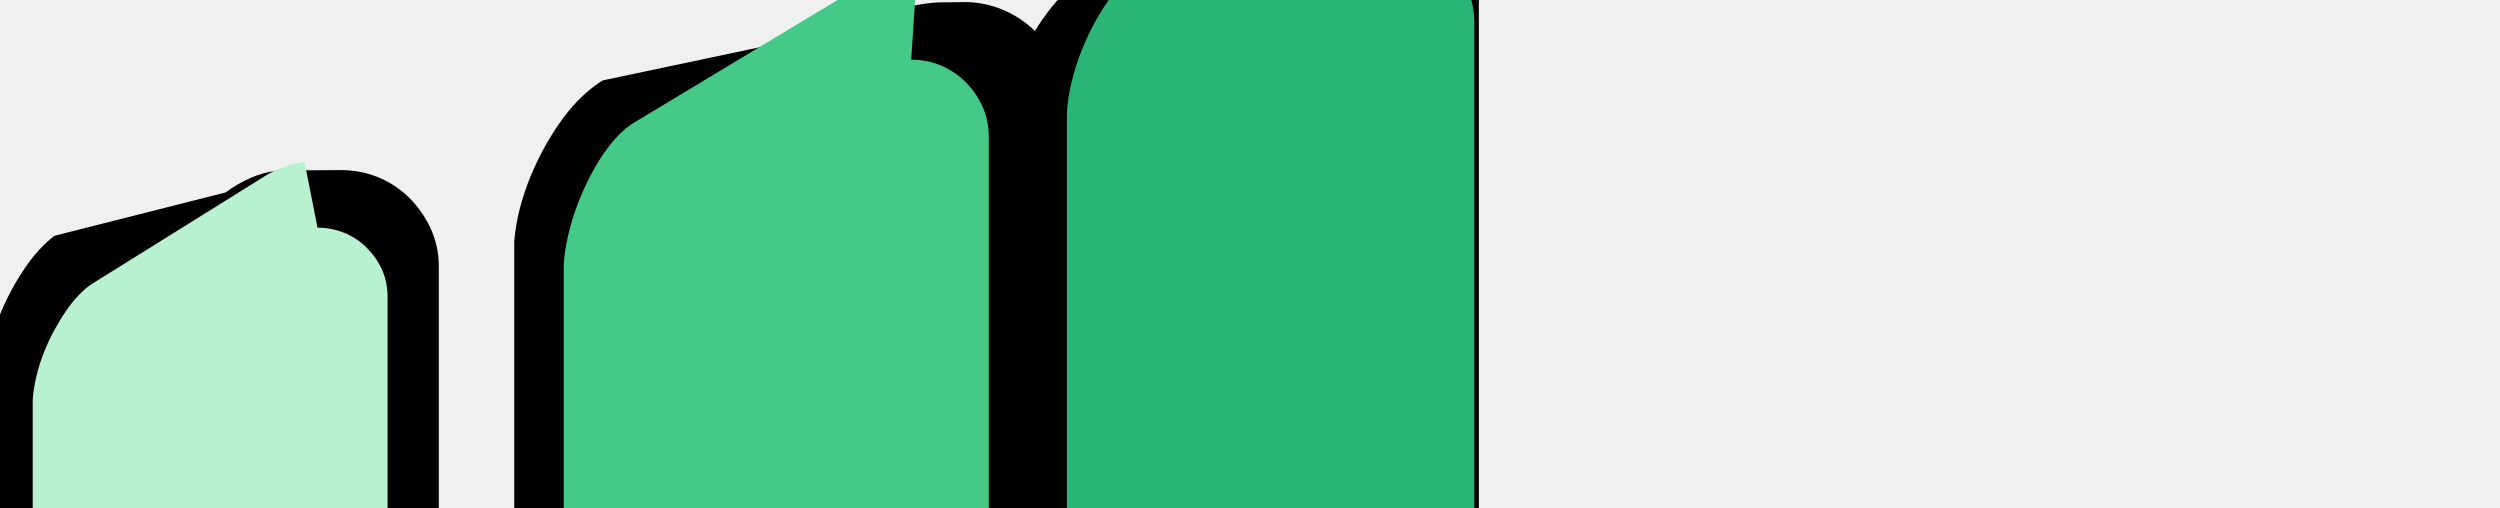
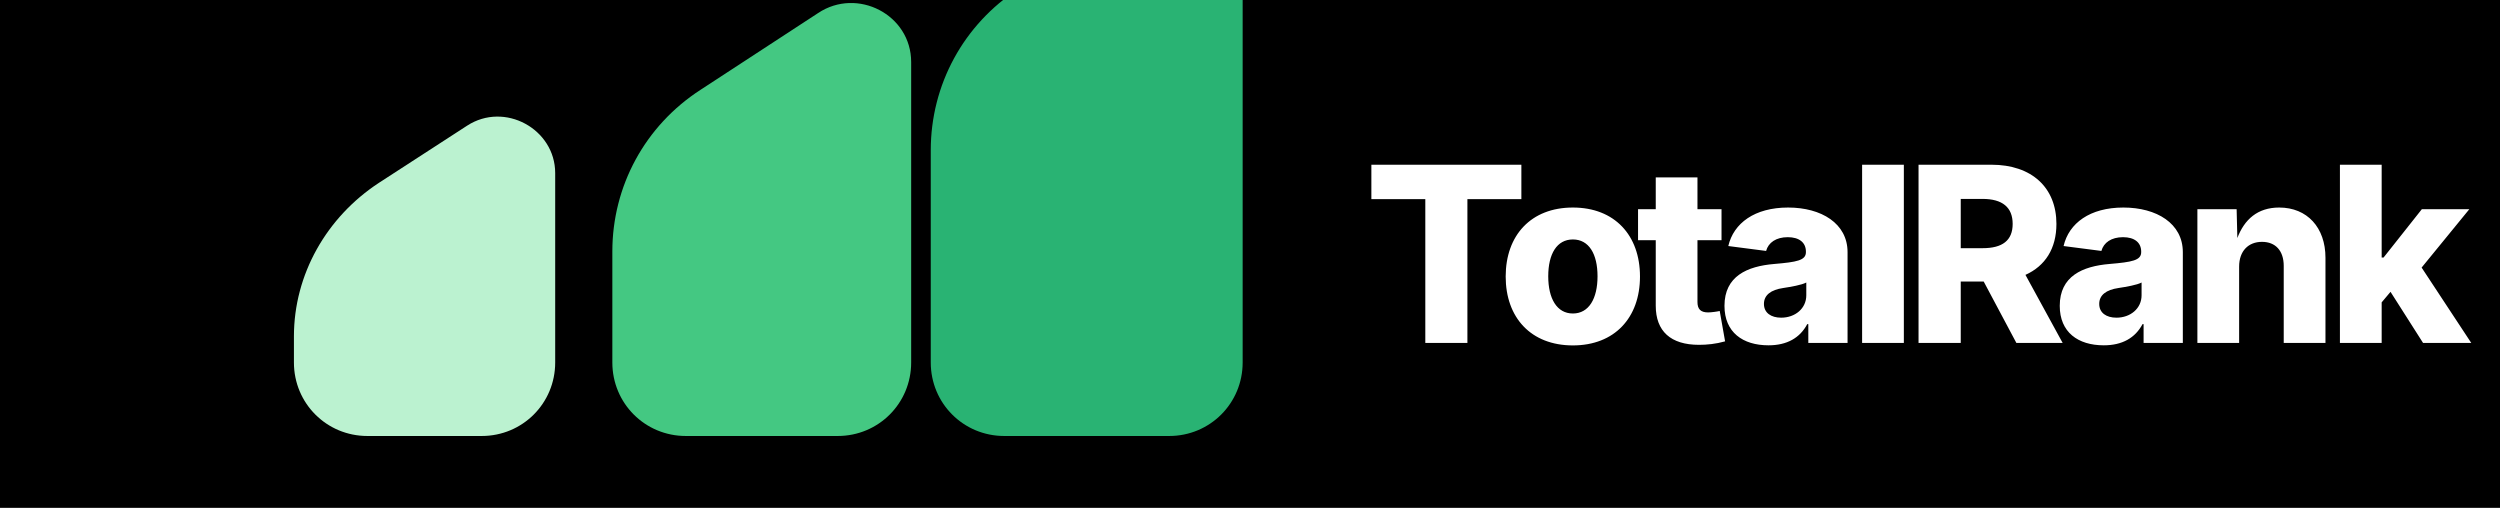
- <svg xmlns="http://www.w3.org/2000/svg" width="100%" height="100%" viewBox="0 0 1531 311" version="1.1" xml:space="preserve" style="fill-rule:evenodd;clip-rule:evenodd;stroke-linejoin:round;stroke-miterlimit:2;">
-   <g transform="matrix(5.55556,0,0,5.55556,-351.956,-694.711)">
-     <path d="M169.807,125.279L170.113,125.282C171.307,125.334 172.46,125.572 173.567,125.993C174.859,126.485 176.037,127.202 177.09,128.142C178.141,129.081 179.002,130.183 179.674,131.451C180.342,132.713 180.747,134.111 180.886,135.632L180.898,135.772L180.901,135.913L180.901,197.596L180.896,197.771C180.801,199.423 180.367,200.915 179.609,202.235C178.853,203.552 177.884,204.654 176.713,205.531C175.542,206.409 174.222,207.049 172.759,207.439C171.348,207.815 169.853,208.002 168.28,208.002L131.897,208.002C130.371,208.002 128.927,207.816 127.571,207.436C126.173,207.044 124.912,206.402 123.794,205.509C122.671,204.612 121.764,203.493 121.084,202.164C120.407,200.841 120.039,199.343 120.039,197.674L120.039,151.78L120.043,151.619C120.135,150.484 120.33,149.316 120.634,148.117C120.938,146.921 121.332,145.73 121.815,144.545C122.302,143.35 122.856,142.2 123.477,141.096C124.1,139.988 124.756,138.969 125.446,138.041C126.143,137.105 126.864,136.29 127.609,135.599C128.348,134.913 129.075,134.351 129.787,133.914L158.774,127.786C159.956,127.063 161.219,126.492 162.563,126.073C163.965,125.637 165.377,125.381 166.8,125.312L169.807,125.279ZM100.921,143.797C102.327,143.797 103.663,144.045 104.93,144.544C106.194,145.042 107.333,145.773 108.342,146.737C109.346,147.697 110.159,148.832 110.779,150.14C111.398,151.446 111.724,152.883 111.724,154.44L111.724,197.596L111.72,197.76C111.631,199.283 111.263,200.682 110.625,201.952C109.986,203.225 109.132,204.319 108.065,205.231C107.003,206.138 105.778,206.835 104.39,207.314C103.037,207.781 101.595,208.002 100.067,208.002L73.024,208.002C71.481,208.002 70.034,207.773 68.686,207.31C67.295,206.832 66.079,206.13 65.039,205.202C63.999,204.274 63.185,203.174 62.603,201.901C62.02,200.625 61.741,199.224 61.741,197.705L61.741,166.283L61.746,166.121C61.828,165.108 61.995,164.091 62.248,163.072C62.503,162.046 62.828,161.034 63.222,160.036C63.617,159.036 64.059,158.078 64.548,157.162C65.042,156.237 65.558,155.379 66.096,154.59C66.638,153.795 67.188,153.101 67.746,152.508C68.303,151.916 68.841,151.426 69.36,151.038L88.22,146.262C89.075,145.622 89.991,145.088 90.969,144.663C92.018,144.206 93.096,143.931 94.2,143.838L100.921,143.797ZM213.331,112.256L213.649,112.259C215.044,112.314 216.398,112.586 217.707,113.073C219.222,113.637 220.608,114.456 221.857,115.53C223.102,116.6 224.123,117.868 224.919,119.335C225.713,120.8 226.194,122.421 226.356,124.191L226.368,124.331L226.371,124.472L226.371,197.596L226.366,197.771C226.271,199.423 225.837,200.915 225.079,202.235C224.323,203.552 223.354,204.654 222.183,205.531C221.012,206.409 219.692,207.049 218.229,207.439C216.818,207.815 215.323,208.002 213.75,208.002L185.017,208.002C183.491,208.002 182.047,207.816 180.691,207.436C179.293,207.044 178.032,206.402 176.914,205.509C175.791,204.612 174.884,203.493 174.204,202.164C173.527,200.841 173.159,199.343 173.159,197.674L173.159,140.708L173.164,140.546C173.26,139.361 173.469,138.143 173.795,136.892C174.12,135.643 174.535,134.403 175.039,133.171C175.544,131.935 176.112,130.755 176.742,129.632C177.375,128.504 178.037,127.472 178.729,126.537C179.426,125.595 180.146,124.777 180.889,124.082C181.628,123.391 182.352,122.825 183.059,122.383L202.613,116.262C203.898,115.393 205.271,114.7 206.733,114.187C208.242,113.657 209.761,113.344 211.29,113.259L213.331,112.256Z" style="fill:rgb(0,0,0);fill-rule:nonzero;" />
-     <path d="M98.351,150.147C99.375,150.147 100.341,150.329 101.249,150.692C102.157,151.055 102.97,151.581 103.689,152.27C104.408,152.959 104.985,153.765 105.42,154.69C105.855,155.615 106.073,156.639 106.073,157.764L106.073,197.379C106.011,198.472 105.763,199.434 105.329,200.263C104.895,201.092 104.327,201.788 103.627,202.35C102.927,202.912 102.122,203.34 101.214,203.633C100.306,203.927 99.344,204.074 98.328,204.074L74.308,204.074C73.277,204.074 72.316,203.927 71.424,203.633C70.531,203.34 69.75,202.912 69.081,202.35C68.411,201.788 67.89,201.092 67.517,200.263C67.144,199.434 66.958,198.472 66.958,197.379L66.958,169.129C67.021,168.238 67.161,167.346 67.378,166.455C67.595,165.564 67.874,164.692 68.215,163.84C68.557,162.988 68.938,162.177 69.36,161.406C69.781,160.635 70.217,159.924 70.667,159.273C71.118,158.622 71.576,158.055 72.041,157.571C72.507,157.088 72.955,156.699 73.385,156.405L92.431,144.537C93.11,144.099 93.834,143.738 94.603,143.455C95.372,143.171 96.145,142.988 96.924,142.907L98.351,150.147Z" style="fill:rgb(184,241,207);fill-rule:nonzero;" />
-     <path d="M163.799,131.622C164.909,131.622 165.966,131.823 166.968,132.224C167.97,132.625 168.872,133.211 169.674,133.98C170.476,134.749 171.123,135.655 171.613,136.697C172.103,137.739 172.349,138.893 172.349,140.159L172.349,197.379C172.283,198.472 172.025,199.434 171.577,200.263C171.129,201.092 170.543,201.788 169.82,202.35C169.097,202.912 168.269,203.34 167.337,203.633C166.405,203.927 165.419,204.074 164.38,204.074L132.844,204.074C131.813,204.074 130.851,203.927 129.959,203.633C129.067,203.34 128.286,202.912 127.617,202.35C126.947,201.788 126.426,201.092 126.053,200.263C125.68,199.434 125.494,198.472 125.494,197.379L125.494,154.241C125.557,153.192 125.716,152.119 125.971,151.025C126.226,149.931 126.552,148.847 126.947,147.772C127.343,146.697 127.79,145.673 128.287,144.699C128.785,143.725 129.309,142.835 129.859,142.028C130.409,141.22 130.973,140.522 131.55,139.933C132.127,139.344 132.695,138.886 133.253,138.558L157.91,123.702C158.884,123.112 159.93,122.657 161.048,122.336C162.166,122.015 163.293,121.855 164.431,121.855L163.799,131.622Z" style="fill:rgb(68,202,134);fill-rule:nonzero;" />
-     <path d="M216.884,118.347C218.047,118.347 219.157,118.564 220.215,118.998C221.273,119.432 222.222,120.066 223.062,120.899C223.902,121.733 224.58,122.716 225.095,123.849C225.61,124.982 225.868,126.239 225.868,127.62L225.868,197.379C225.806,198.472 225.558,199.434 225.124,200.263C224.69,201.092 224.122,201.788 223.422,202.35C222.722,202.912 221.917,203.34 221.009,203.633C220.101,203.927 219.139,204.074 218.123,204.074L188.308,204.074C187.277,204.074 186.316,203.927 185.424,203.633C184.531,203.34 183.75,202.912 183.081,202.35C182.411,201.788 181.89,201.092 181.517,200.263C181.144,199.434 180.958,198.472 180.958,197.379L180.958,137.507C181.021,136.386 181.194,135.24 181.478,134.069C181.762,132.899 182.129,131.746 182.581,130.61C183.033,129.473 183.545,128.391 184.116,127.365C184.687,126.339 185.287,125.405 185.916,124.563C186.545,123.721 187.186,122.993 187.841,122.379C188.496,121.765 189.136,121.286 189.761,120.942L209.647,108.504C210.808,107.834 212.045,107.318 213.359,106.957C214.672,106.595 216.005,106.414 217.358,106.414L216.884,118.347Z" style="fill:rgb(42,181,119);fill-rule:nonzero;" />
+ <svg xmlns="http://www.w3.org/2000/svg" viewBox="0 0 1531 311" role="img" aria-label="TotalRank">
+   <rect width="1531" height="311" fill="#000000" />
+   <g>
+     <path d="M180 222V206c0-38 20-73 52-94l54-35c23-15 54 2 54 29v116c0 25-20 45-45 45h-70c-25 0-45-20-45-45z" fill="#BBF2D0" />
+     <path d="M375 222V154c0-40 20-77 54-99l72-47c24-16 57 1 57 30v184c0 25-20 45-45 45h-93c-25 0-45-20-45-45z" fill="#44C882" />
+     <path d="M570 222V92c0-40 20-77 54-99l80-52c24-16 57 1 57 30v251c0 25-20 45-45 45H615c-25 0-45-20-45-45z" fill="#29B373" />
  </g>
+   <text x="835" y="210" fill="#ffffff" font-family="Inter, Arial, Helvetica, sans-serif" font-size="150" font-weight="800" letter-spacing="-8">TotalRank</text>
</svg>
